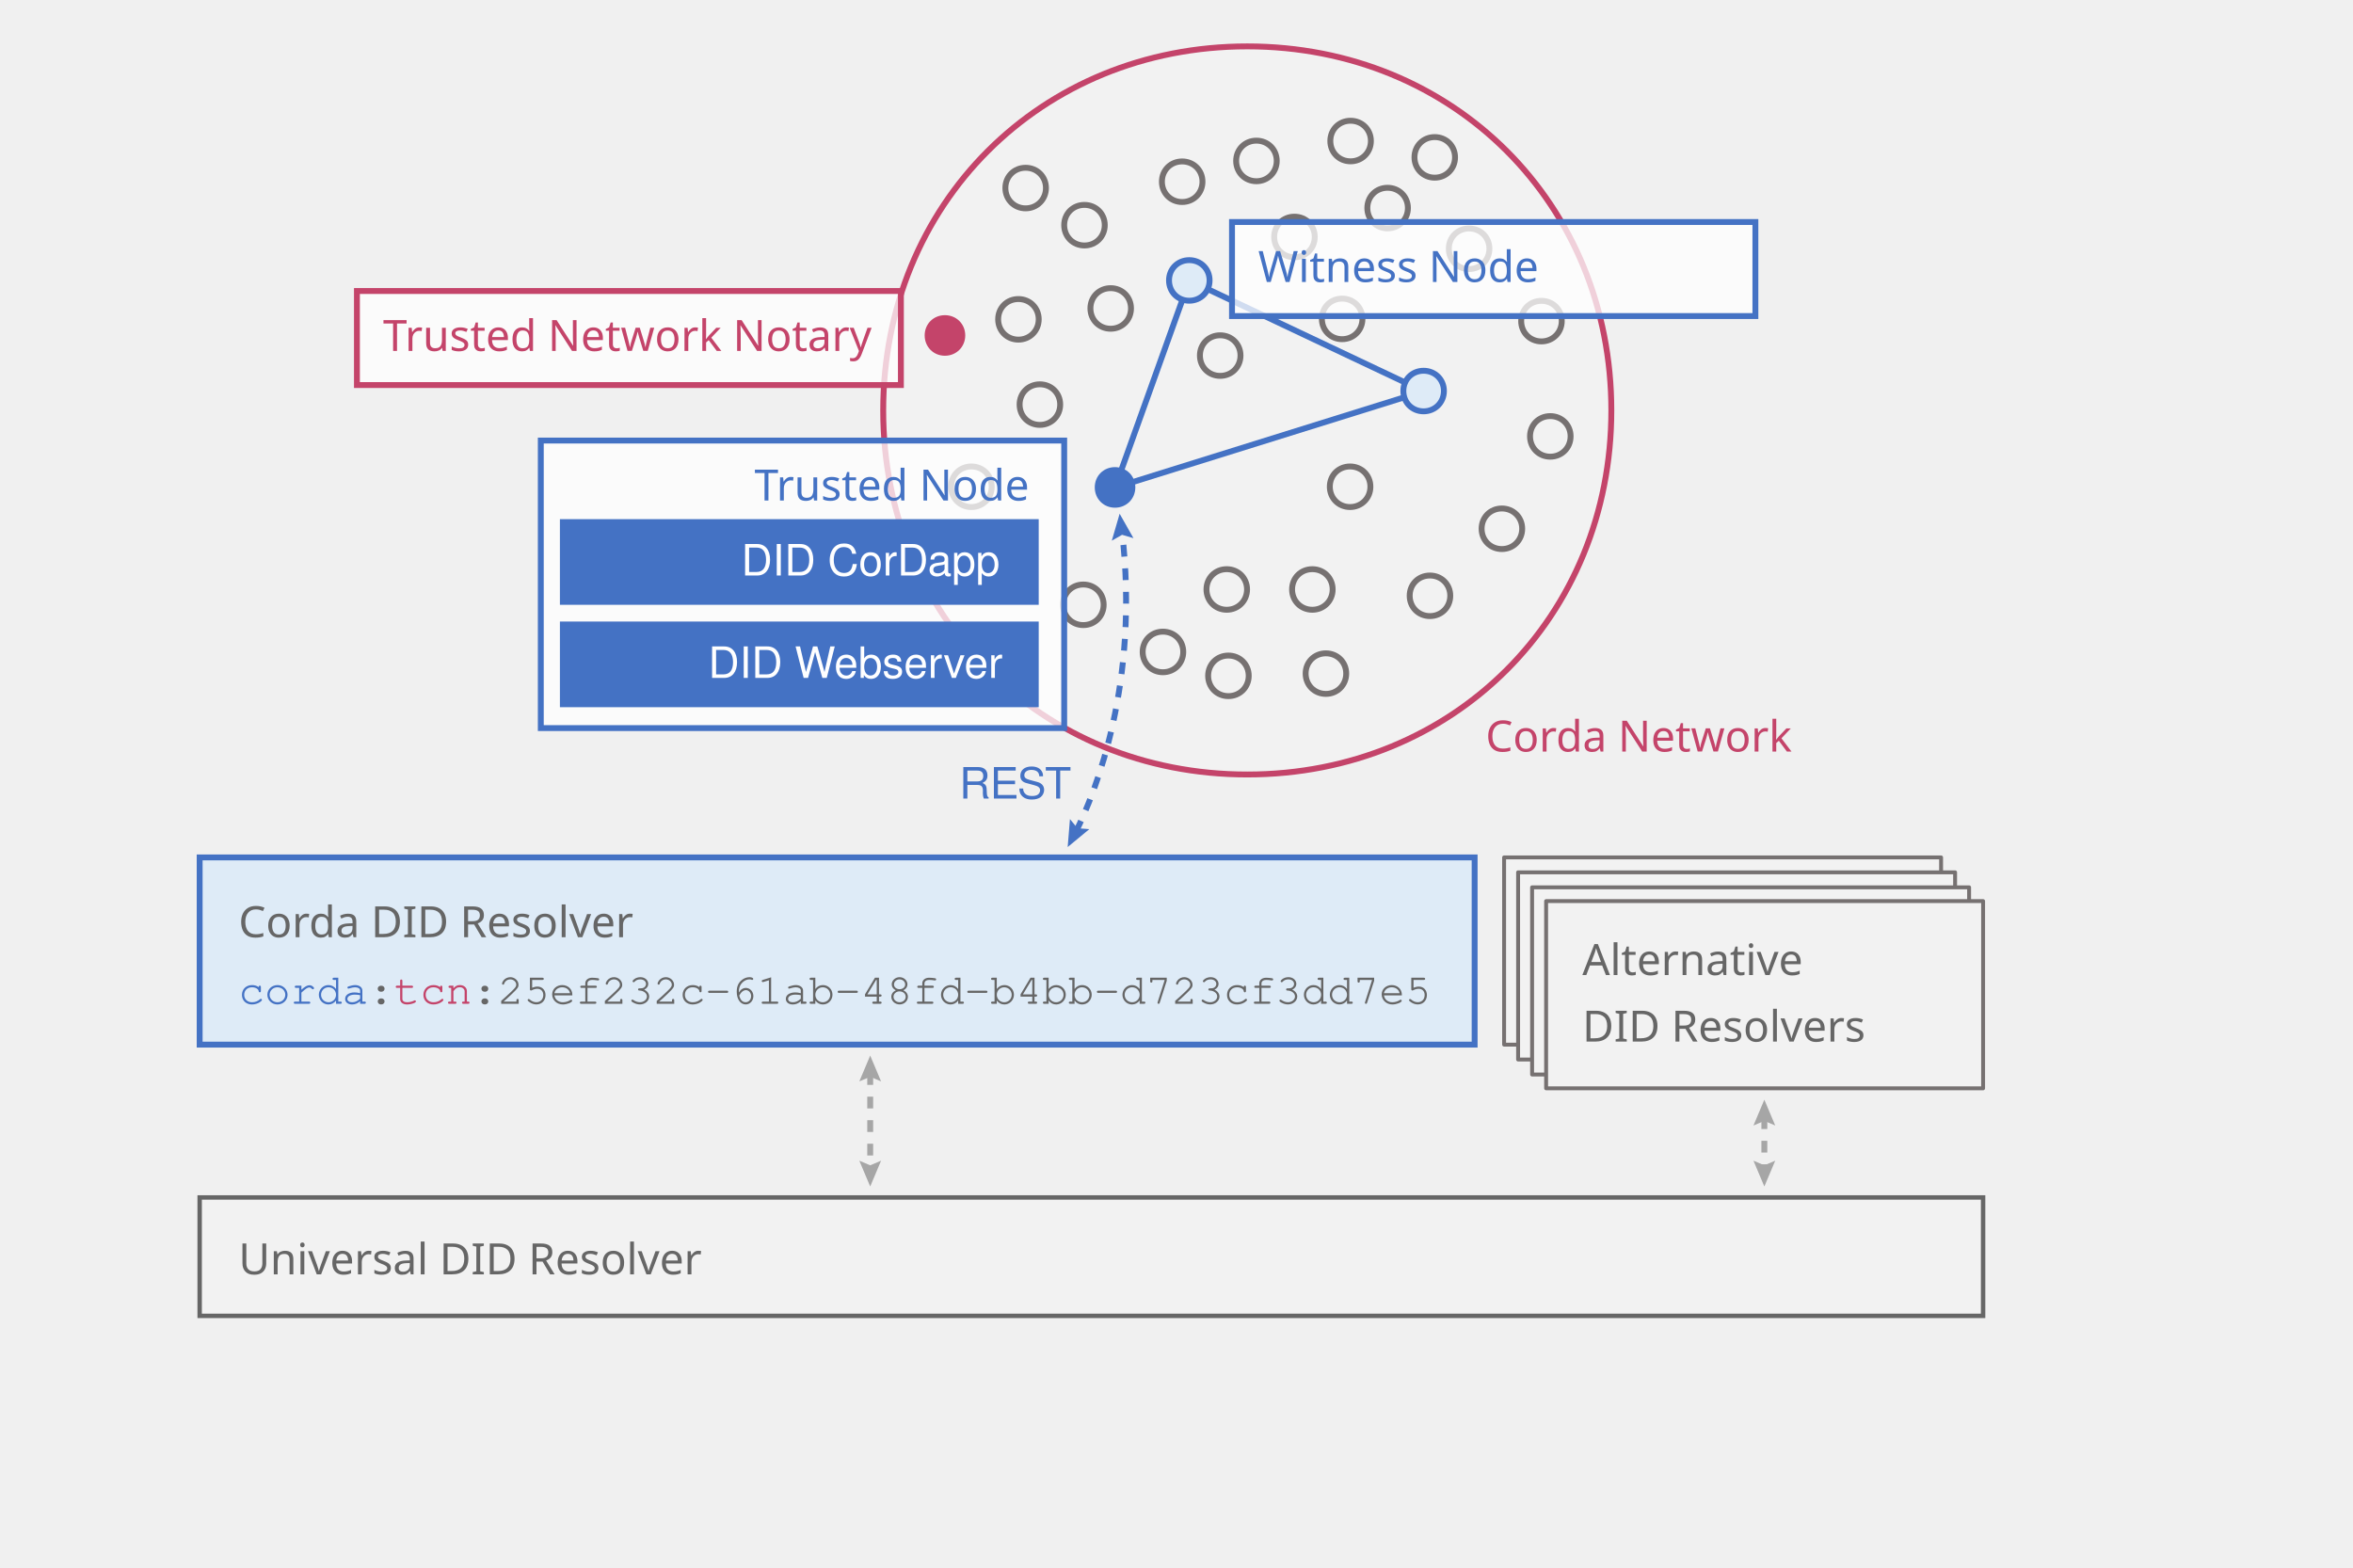
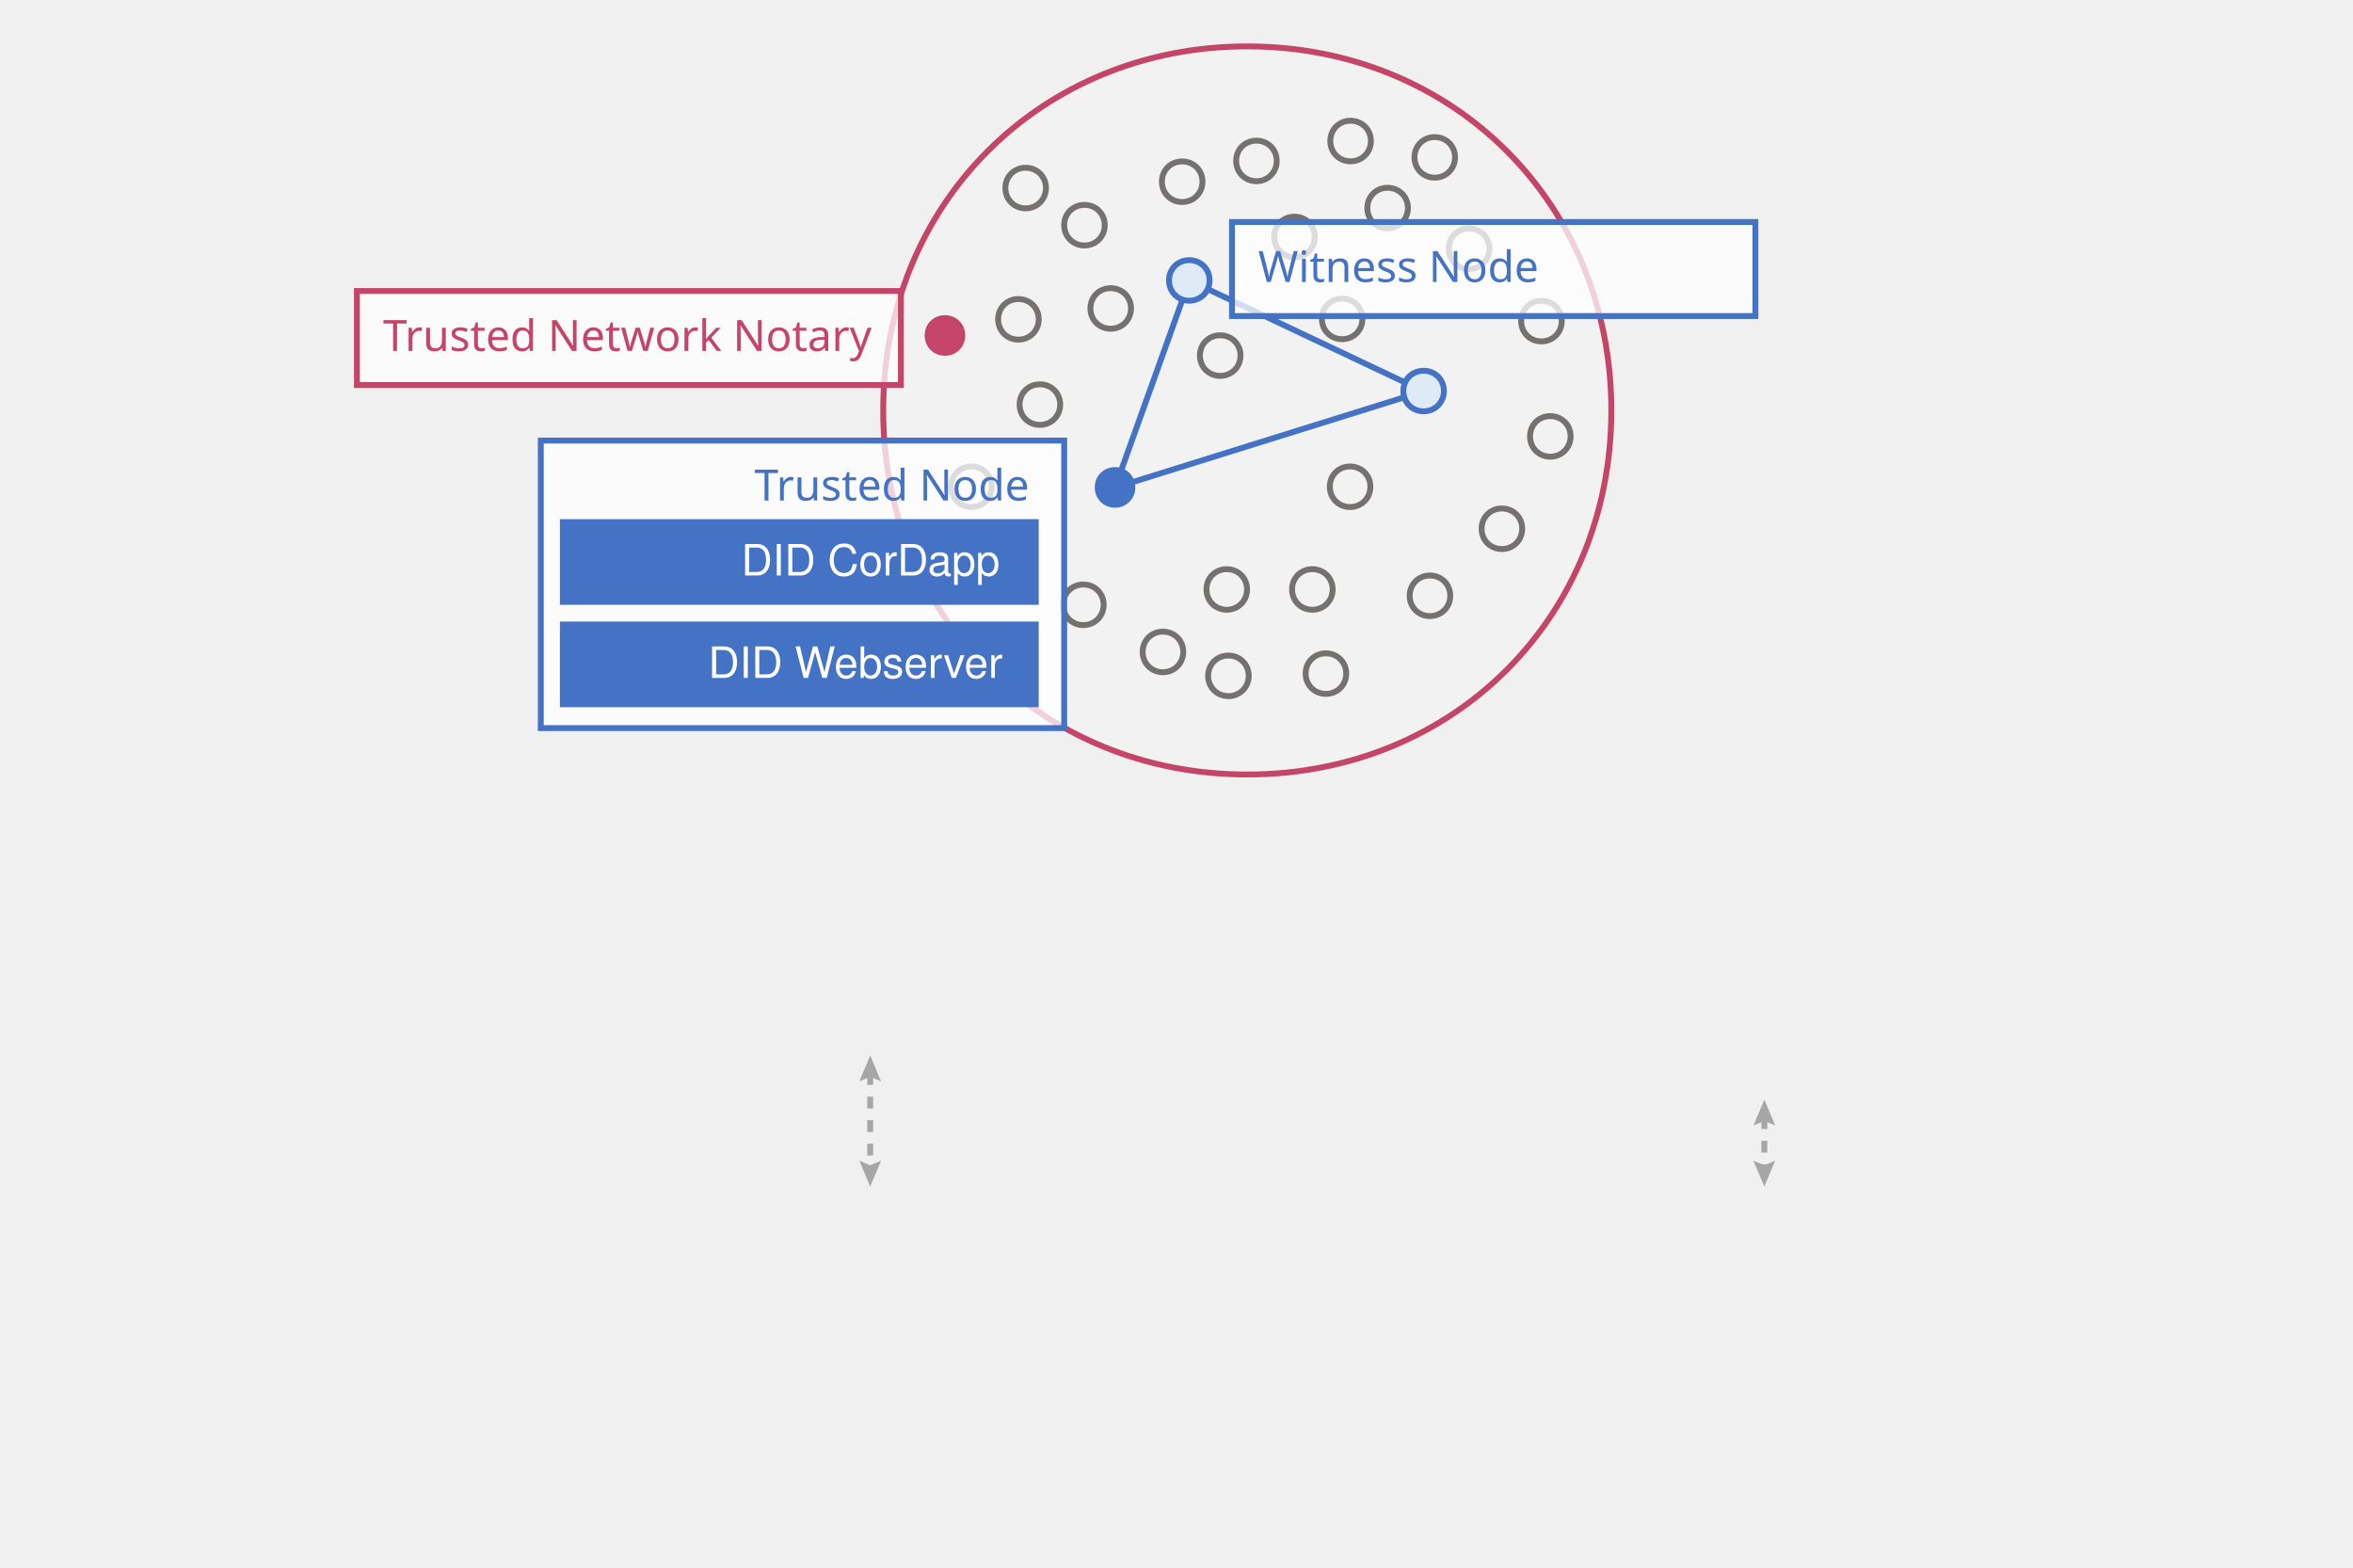
<svg xmlns="http://www.w3.org/2000/svg" version="1.1" id="Layer_1" x="0px" y="0px" width="800px" height="533px" viewBox="0 0 800 533" enable-background="new 0 0 800 533" xml:space="preserve">
  <path fill="#F2F2F2" stroke="#C4446A" stroke-width="2" stroke-miterlimit="10" d="M424.062,15.769  c70.186,0,123.779,53.594,123.779,123.778c0,70.186-53.595,123.779-123.779,123.779c-70.186,0-123.779-53.593-123.779-123.779  C300.283,69.362,353.877,15.769,424.062,15.769z" />
  <path fill="#4472C4" d="M379.086,158.823c3.894,0,6.917,2.986,6.917,6.879c0,3.894-3.022,6.917-6.917,6.917  c-3.894,0-6.879-3.022-6.879-6.917C372.207,161.808,375.193,158.823,379.086,158.823z" />
  <path fill="none" stroke="#767171" stroke-width="2.003" stroke-linejoin="round" stroke-miterlimit="10" d="M446.174,193.519  c3.894,0,6.917,2.985,6.917,6.879c0,3.893-3.023,6.917-6.917,6.917c-3.895,0-6.879-3.023-6.879-6.917  S442.279,193.519,446.174,193.519z" />
  <path fill="none" stroke="#767171" stroke-width="2.003" stroke-linejoin="round" stroke-miterlimit="10" d="M486.16,195.674  c3.894,0,6.916,2.986,6.916,6.879s-3.022,6.917-6.916,6.917c-3.893,0-6.879-3.023-6.879-6.917  C479.281,198.66,482.268,195.674,486.16,195.674z" />
  <path fill="none" stroke="#767171" stroke-width="2.003" stroke-linejoin="round" stroke-miterlimit="10" d="M527.072,141.475  c3.896,0,6.918,2.985,6.918,6.879c0,3.893-3.022,6.917-6.918,6.917c-3.893,0-6.877-3.023-6.877-6.917  C520.195,144.46,523.18,141.475,527.072,141.475z" />
  <path fill="none" stroke="#767171" stroke-width="2.003" stroke-linejoin="round" stroke-miterlimit="10" d="M353.537,130.666  c3.894,0,6.917,2.986,6.917,6.878c0,3.894-3.022,6.917-6.917,6.917c-3.893,0-6.878-3.022-6.878-6.917  C346.658,133.652,349.644,130.666,353.537,130.666z" />
  <path fill="none" stroke="#767171" stroke-width="2.003" stroke-linejoin="round" stroke-miterlimit="10" d="M456.302,101.526  c3.894,0,6.917,2.986,6.917,6.878c0,3.893-3.023,6.917-6.917,6.917s-6.878-3.023-6.878-6.917  C449.425,104.512,452.409,101.526,456.302,101.526z" />
  <path fill="none" stroke="#767171" stroke-width="2.003" stroke-linejoin="round" stroke-miterlimit="10" d="M417.07,193.519  c3.893,0,6.917,2.985,6.917,6.879c0,3.893-3.024,6.917-6.917,6.917s-6.879-3.023-6.879-6.917S413.178,193.519,417.07,193.519z" />
  <path fill="none" stroke="#767171" stroke-width="2.003" stroke-linejoin="round" stroke-miterlimit="10" d="M524.068,102.282  c3.894,0,6.916,2.986,6.916,6.879c0,3.894-3.022,6.917-6.916,6.917c-3.893,0-6.879-3.023-6.879-6.917  C517.189,105.268,520.177,102.282,524.068,102.282z" />
  <line fill="none" stroke="#4472C4" stroke-width="2.003" stroke-linejoin="round" stroke-miterlimit="10" x1="404.371" y1="95.346" x2="379.105" y2="165.778" />
  <line fill="none" stroke="#4472C4" stroke-width="2.003" stroke-linejoin="round" stroke-miterlimit="10" x1="484.025" y1="133.028" x2="404.371" y2="95.346" />
  <line fill="none" stroke="#4472C4" stroke-width="2.003" stroke-linejoin="round" stroke-miterlimit="10" x1="379.105" y1="165.778" x2="484.025" y2="133.028" />
  <path fill="none" stroke="#767171" stroke-width="2.003" stroke-linejoin="round" stroke-miterlimit="10" d="M510.613,172.883  c3.894,0,6.917,2.986,6.917,6.879s-3.023,6.917-6.917,6.917c-3.893,0-6.879-3.023-6.879-6.917  C503.734,175.869,506.721,172.883,510.613,172.883z" />
  <path fill="none" stroke="#767171" stroke-width="2.003" stroke-linejoin="round" stroke-miterlimit="10" d="M368.315,198.735  c3.893,0,6.917,2.986,6.917,6.879s-3.024,6.917-6.917,6.917c-3.894,0-6.879-3.023-6.879-6.917S364.422,198.735,368.315,198.735z" />
  <path fill="none" stroke="#767171" stroke-width="2.003" stroke-linejoin="round" stroke-miterlimit="10" d="M395.376,214.76  c3.894,0,6.917,2.986,6.917,6.88c0,3.893-3.023,6.917-6.917,6.917c-3.893,0-6.878-3.024-6.878-6.917  C388.498,217.746,391.483,214.76,395.376,214.76z" />
-   <polygon fill="#DEEBF7" stroke="#4472C4" stroke-width="2" stroke-miterlimit="10" points="284.678,355.17 67.883,355.17   67.883,291.522 501.363,291.522 501.363,355.17 " />
  <text transform="matrix(1 0 0 1 469.0388 176.5125)" fill="#4472C4" font-family="'Helvetica'" font-size="14.688"> </text>
  <text transform="matrix(1 0 0 1 556.2322 176.5125)" fill="#4472C4" font-family="'Helvetica'" font-size="14.688"> </text>
  <path fill="none" stroke="#767171" stroke-width="2.003" stroke-linejoin="round" stroke-miterlimit="10" d="M450.783,222.13  c3.895,0,6.917,2.986,6.917,6.878c0,3.894-3.022,6.917-6.917,6.917c-3.893,0-6.878-3.022-6.878-6.917  C443.905,225.116,446.891,222.13,450.783,222.13z" />
  <path fill="none" stroke="#767171" stroke-width="2.003" stroke-linejoin="round" stroke-miterlimit="10" d="M499.465,77.677  c3.894,0,6.917,2.984,6.917,6.878c0,3.893-3.023,6.917-6.917,6.917s-6.878-3.023-6.878-6.917  C492.587,80.661,495.571,77.677,499.465,77.677z" />
  <path fill="none" stroke="#767171" stroke-width="2.003" stroke-linejoin="round" stroke-miterlimit="10" d="M414.841,113.998  c3.894,0,6.918,2.986,6.918,6.879c0,3.894-3.024,6.917-6.918,6.917s-6.879-3.022-6.879-6.917  C407.962,116.983,410.947,113.998,414.841,113.998z" />
  <path fill="none" stroke="#767171" stroke-width="2.003" stroke-linejoin="round" stroke-miterlimit="10" d="M330.255,158.597  c3.894,0,6.917,2.985,6.917,6.878s-3.022,6.917-6.917,6.917c-3.893,0-6.878-3.023-6.878-6.917  C323.376,161.583,326.362,158.597,330.255,158.597z" />
  <path fill="none" stroke="#767171" stroke-width="2.003" stroke-linejoin="round" stroke-miterlimit="10" d="M346.242,101.677  c3.894,0,6.917,2.985,6.917,6.879c0,3.893-3.022,6.917-6.917,6.917c-3.893,0-6.878-3.023-6.878-6.917  C339.364,104.662,342.35,101.677,346.242,101.677z" />
  <path fill="none" stroke="#767171" stroke-width="2.003" stroke-linejoin="round" stroke-miterlimit="10" d="M417.638,222.886  c3.893,0,6.917,2.985,6.917,6.879c0,3.893-3.024,6.917-6.917,6.917c-3.895,0-6.88-3.024-6.88-6.917  C410.759,225.872,413.744,222.886,417.638,222.886z" />
  <path fill="none" stroke="#767171" stroke-width="2.003" stroke-linejoin="round" stroke-miterlimit="10" d="M440.089,73.671  c3.893,0,6.916,2.986,6.916,6.878c0,3.894-3.023,6.917-6.916,6.917c-3.894,0-6.879-3.022-6.879-6.917  C433.21,76.657,436.195,73.671,440.089,73.671z" />
  <path fill="none" stroke="#767171" stroke-width="2.003" stroke-linejoin="round" stroke-miterlimit="10" d="M377.612,97.973  c3.893,0,6.917,2.985,6.917,6.878s-3.023,6.917-6.917,6.917s-6.879-3.023-6.879-6.917  C370.733,100.959,373.719,97.973,377.612,97.973z" />
  <path fill="none" stroke="#767171" stroke-width="2.003" stroke-linejoin="round" stroke-miterlimit="10" d="M401.914,54.887  c3.895,0,6.917,2.985,6.917,6.878s-3.022,6.917-6.917,6.917c-3.892,0-6.878-3.023-6.878-6.917  C395.036,57.873,398.022,54.887,401.914,54.887z" />
  <path fill="none" stroke="#767171" stroke-width="2.003" stroke-linejoin="round" stroke-miterlimit="10" d="M427.162,47.819  c3.894,0,6.916,2.986,6.916,6.879s-3.022,6.917-6.916,6.917c-3.893,0-6.879-3.024-6.879-6.917S423.27,47.819,427.162,47.819z" />
  <path fill="none" stroke="#767171" stroke-width="2.003" stroke-linejoin="round" stroke-miterlimit="10" d="M471.76,63.844  c3.894,0,6.917,2.985,6.917,6.879c0,3.893-3.023,6.917-6.917,6.917s-6.879-3.023-6.879-6.917  C464.882,66.829,467.867,63.844,471.76,63.844z" />
  <path fill="none" stroke="#767171" stroke-width="2.003" stroke-linejoin="round" stroke-miterlimit="10" d="M368.693,69.665  c3.893,0,6.917,2.986,6.917,6.878c0,3.894-3.024,6.917-6.917,6.917c-3.894,0-6.879-3.022-6.879-6.917  C361.814,72.65,364.8,69.665,368.693,69.665z" />
  <path fill="none" stroke="#767171" stroke-width="2.003" stroke-linejoin="round" stroke-miterlimit="10" d="M487.785,46.609  c3.894,0,6.916,2.986,6.916,6.879s-3.022,6.917-6.916,6.917c-3.893,0-6.879-3.024-6.879-6.917S483.893,46.609,487.785,46.609z" />
  <path fill="none" stroke="#767171" stroke-width="2.003" stroke-linejoin="round" stroke-miterlimit="10" d="M459.175,41.053  c3.894,0,6.917,2.985,6.917,6.879c0,3.893-3.023,6.917-6.917,6.917s-6.878-3.023-6.878-6.917  C452.297,44.038,455.281,41.053,459.175,41.053z" />
  <path fill="none" stroke="#767171" stroke-width="2.003" stroke-linejoin="round" stroke-miterlimit="10" d="M348.699,57.041  c3.893,0,6.917,2.986,6.917,6.878c0,3.894-3.024,6.917-6.917,6.917s-6.879-3.022-6.879-6.917  C341.82,60.027,344.806,57.041,348.699,57.041z" />
-   <text transform="matrix(1 0 0 1 505.0955 255.5349)" fill="#C4446A" font-family="'Helvetica-Bold'" font-size="14.688">Corda Network</text>
-   <text transform="matrix(1 0 0 1 81.1038 318.6609)" fill="#666666" font-family="'Helvetica-Bold'" font-size="14.688">Corda DID Resolver</text>
-   <text transform="matrix(1 0 0 1 81.1038 341.2859)" fill="#4472C4" font-family="'Courier'" font-size="14.688">corda</text>
-   <text transform="matrix(1 0 0 1 125.1726 341.2859)" fill="#666666" font-family="'Courier'" font-size="14.688">:</text>
-   <text transform="matrix(1 0 0 1 133.9875 341.2859)" fill="#C4446A" font-family="'Courier'" font-size="14.688">tcn</text>
-   <text transform="matrix(1 0 0 1 160.429 341.2859)" fill="#666666" font-family="'Courier'" font-size="14.688">:25ef232c-61ab-48fd-b4bb-d723cf3dd7e5</text>
  <path fill="#C4446A" d="M321.26,107.157c3.893,0,6.917,2.986,6.917,6.879c0,3.894-3.023,6.916-6.917,6.916s-6.88-3.022-6.88-6.916  C314.381,110.143,317.367,107.157,321.26,107.157z" />
  <g>
    <rect x="121.351" y="98.942" fill="#FFFFFF" fill-opacity="0.75" stroke="#C4446A" stroke-width="2" stroke-miterlimit="10" width="184.945" height="31.975" />
    <text transform="matrix(1 0 0 1 130.2346 119.322)" fill="#C4446A" font-family="'Helvetica-Bold'" font-size="14.688">Trusted Network Notary</text>
  </g>
  <g>
    <rect x="183.867" y="149.791" fill="#FFFFFF" fill-opacity="0.75" stroke="#4472C4" stroke-width="2" stroke-miterlimit="10" width="177.947" height="97.759" />
    <text transform="matrix(1 0 0 1 256.5154 170.1697)" fill="#4472C4" font-family="'Helvetica-Bold'" font-size="14.688">Trusted Node</text>
  </g>
  <path fill="#DEEBF7" stroke="#4472C4" stroke-width="2" stroke-miterlimit="10" d="M484.007,126.055  c3.893,0,6.916,2.985,6.916,6.879c0,3.893-3.023,6.917-6.916,6.917c-3.894,0-6.879-3.023-6.879-6.917  C477.128,129.04,480.113,126.055,484.007,126.055z" />
  <path fill="#DEEBF7" stroke="#4472C4" stroke-width="2" stroke-miterlimit="10" d="M404.334,88.449c3.894,0,6.916,2.986,6.916,6.879  c0,3.894-3.022,6.916-6.916,6.916c-3.893,0-6.879-3.022-6.879-6.916C397.455,91.435,400.441,88.449,404.334,88.449z" />
  <g>
    <rect x="418.873" y="75.485" fill="#FFFFFF" fill-opacity="0.75" stroke="#4472C4" stroke-width="2" stroke-miterlimit="10" width="177.948" height="31.975" />
    <text transform="matrix(1 0 0 1 427.7576 95.863)" fill="#4472C4" font-family="'Helvetica-Bold'" font-size="14.688">Witness Node</text>
  </g>
  <path fill="none" stroke="#767171" stroke-width="2.003" stroke-linejoin="round" stroke-miterlimit="10" d="M459.005,158.597  c3.893,0,6.918,2.985,6.918,6.878s-3.025,6.917-6.918,6.917c-3.894,0-6.88-3.023-6.88-6.917  C452.125,161.583,455.111,158.597,459.005,158.597z" />
  <g>
    <rect x="190.364" y="176.512" fill="#4472C4" width="162.794" height="29.12" />
    <text transform="matrix(1 0 0 1 252.0188 195.6736)" fill="#FFFFFF" font-family="'Helvetica'" font-size="14.688">DID CorDapp</text>
  </g>
  <g>
    <rect x="190.365" y="211.326" fill="#4472C4" width="162.794" height="29.121" />
    <text transform="matrix(1 0 0 1 240.7917 230.489)" fill="#FFFFFF" font-family="'Helvetica'" font-size="14.688">DID Webserver</text>
  </g>
  <g>
-     <polygon fill="#F2F2F2" points="585.686,355.17 511.382,355.17 511.382,291.522 659.953,291.522 659.953,355.17  " />
-     <polygon fill="none" stroke="#767171" stroke-width="1.323" stroke-linejoin="round" stroke-miterlimit="10" points="   585.686,355.17 511.382,355.17 511.382,291.522 659.953,291.522 659.953,355.17  " />
-     <polygon fill="#F2F2F2" points="590.447,360.233 516.143,360.233 516.143,296.587 664.716,296.587 664.716,360.233  " />
-     <polygon fill="none" stroke="#767171" stroke-width="1.323" stroke-linejoin="round" stroke-miterlimit="10" points="   590.447,360.233 516.143,360.233 516.143,296.587 664.716,296.587 664.716,360.233  " />
-     <polygon fill="#F2F2F2" points="595.212,365.338 520.904,365.338 520.904,301.69 669.479,301.69 669.479,365.338  " />
-     <polygon fill="none" stroke="#767171" stroke-width="1.323" stroke-linejoin="round" stroke-miterlimit="10" points="   595.212,365.338 520.904,365.338 520.904,301.69 669.479,301.69 669.479,365.338  " />
-     <polygon fill="#F2F2F2" points="599.973,370.022 525.668,370.022 525.668,306.377 674.24,306.377 674.24,370.022  " />
-     <polygon fill="none" stroke="#767171" stroke-width="1.323" stroke-linejoin="round" stroke-miterlimit="10" points="   599.973,370.022 525.668,370.022 525.668,306.377 674.24,306.377 674.24,370.022  " />
-     <text transform="matrix(1 0 0 1 537.99 331.5144)" fill="#666666" font-family="'Helvetica-Bold'" font-size="14.688">Alternative</text>
-     <text transform="matrix(1 0 0 1 537.99 354.1394)" fill="#666666" font-family="'Helvetica-Bold'" font-size="14.688">DID Resolvers</text>
-   </g>
-   <polygon fill="#F2F2F2" stroke="#666666" stroke-width="1.5" stroke-miterlimit="10" points="371.139,447.395 67.883,447.395   67.883,407.135 674.24,407.135 674.24,447.395 " />
-   <text transform="matrix(1 0 0 1 81.1038 433.2732)" fill="#666666" font-family="'Helvetica-Bold'" font-size="14.688">Universal DID Resolver</text>
+ </g>
  <path fill="none" stroke="#4472C4" stroke-width="2.003" stroke-linejoin="round" stroke-miterlimit="10" d="M340.172,291.522" />
-   <g>
-     <g>
-       <path fill="none" stroke="#4472C4" stroke-width="2.003" stroke-linejoin="round" stroke-dasharray="4,4" d="M365.823,282.733    c6.542-13.24,21.727-50.581,15.632-102.131" />
-       <g>
-         <polygon fill="#4472C4" points="370.354,281.919 366.336,281.602 363.776,278.489 363,288    " />
-       </g>
-       <g>
-         <polygon fill="#4472C4" points="385.369,182.971 381.502,181.835 378.001,183.83 380.667,174.667    " />
-       </g>
-     </g>
-   </g>
-   <text transform="matrix(1 0 0 1 326.1624 271.4998)" fill="#4472C4" font-family="'Helvetica'" font-size="14.688">REST</text>
  <g>
    <g>
      <line fill="none" stroke="#A6A6A6" stroke-width="2" stroke-miterlimit="10" stroke-dasharray="4,4" x1="295.861" y1="364.865" x2="295.861" y2="397.438" />
      <g>
        <polygon fill="#A6A6A6" points="292.158,367.675 295.861,366.101 299.564,367.675 295.861,358.896    " />
      </g>
      <g>
        <polygon fill="#A6A6A6" points="292.158,394.631 295.861,396.203 299.564,394.631 295.861,403.408    " />
      </g>
    </g>
  </g>
  <g>
    <g>
      <line fill="none" stroke="#A6A6A6" stroke-width="2" stroke-miterlimit="10" stroke-dasharray="4,4" x1="599.861" y1="379.865" x2="599.861" y2="397.438" />
      <g>
        <polygon fill="#A6A6A6" points="596.158,382.675 599.861,381.101 603.564,382.675 599.861,373.896    " />
      </g>
      <g>
        <polygon fill="#A6A6A6" points="596.158,394.631 599.861,396.203 603.564,394.631 599.861,403.408    " />
      </g>
    </g>
  </g>
</svg>
